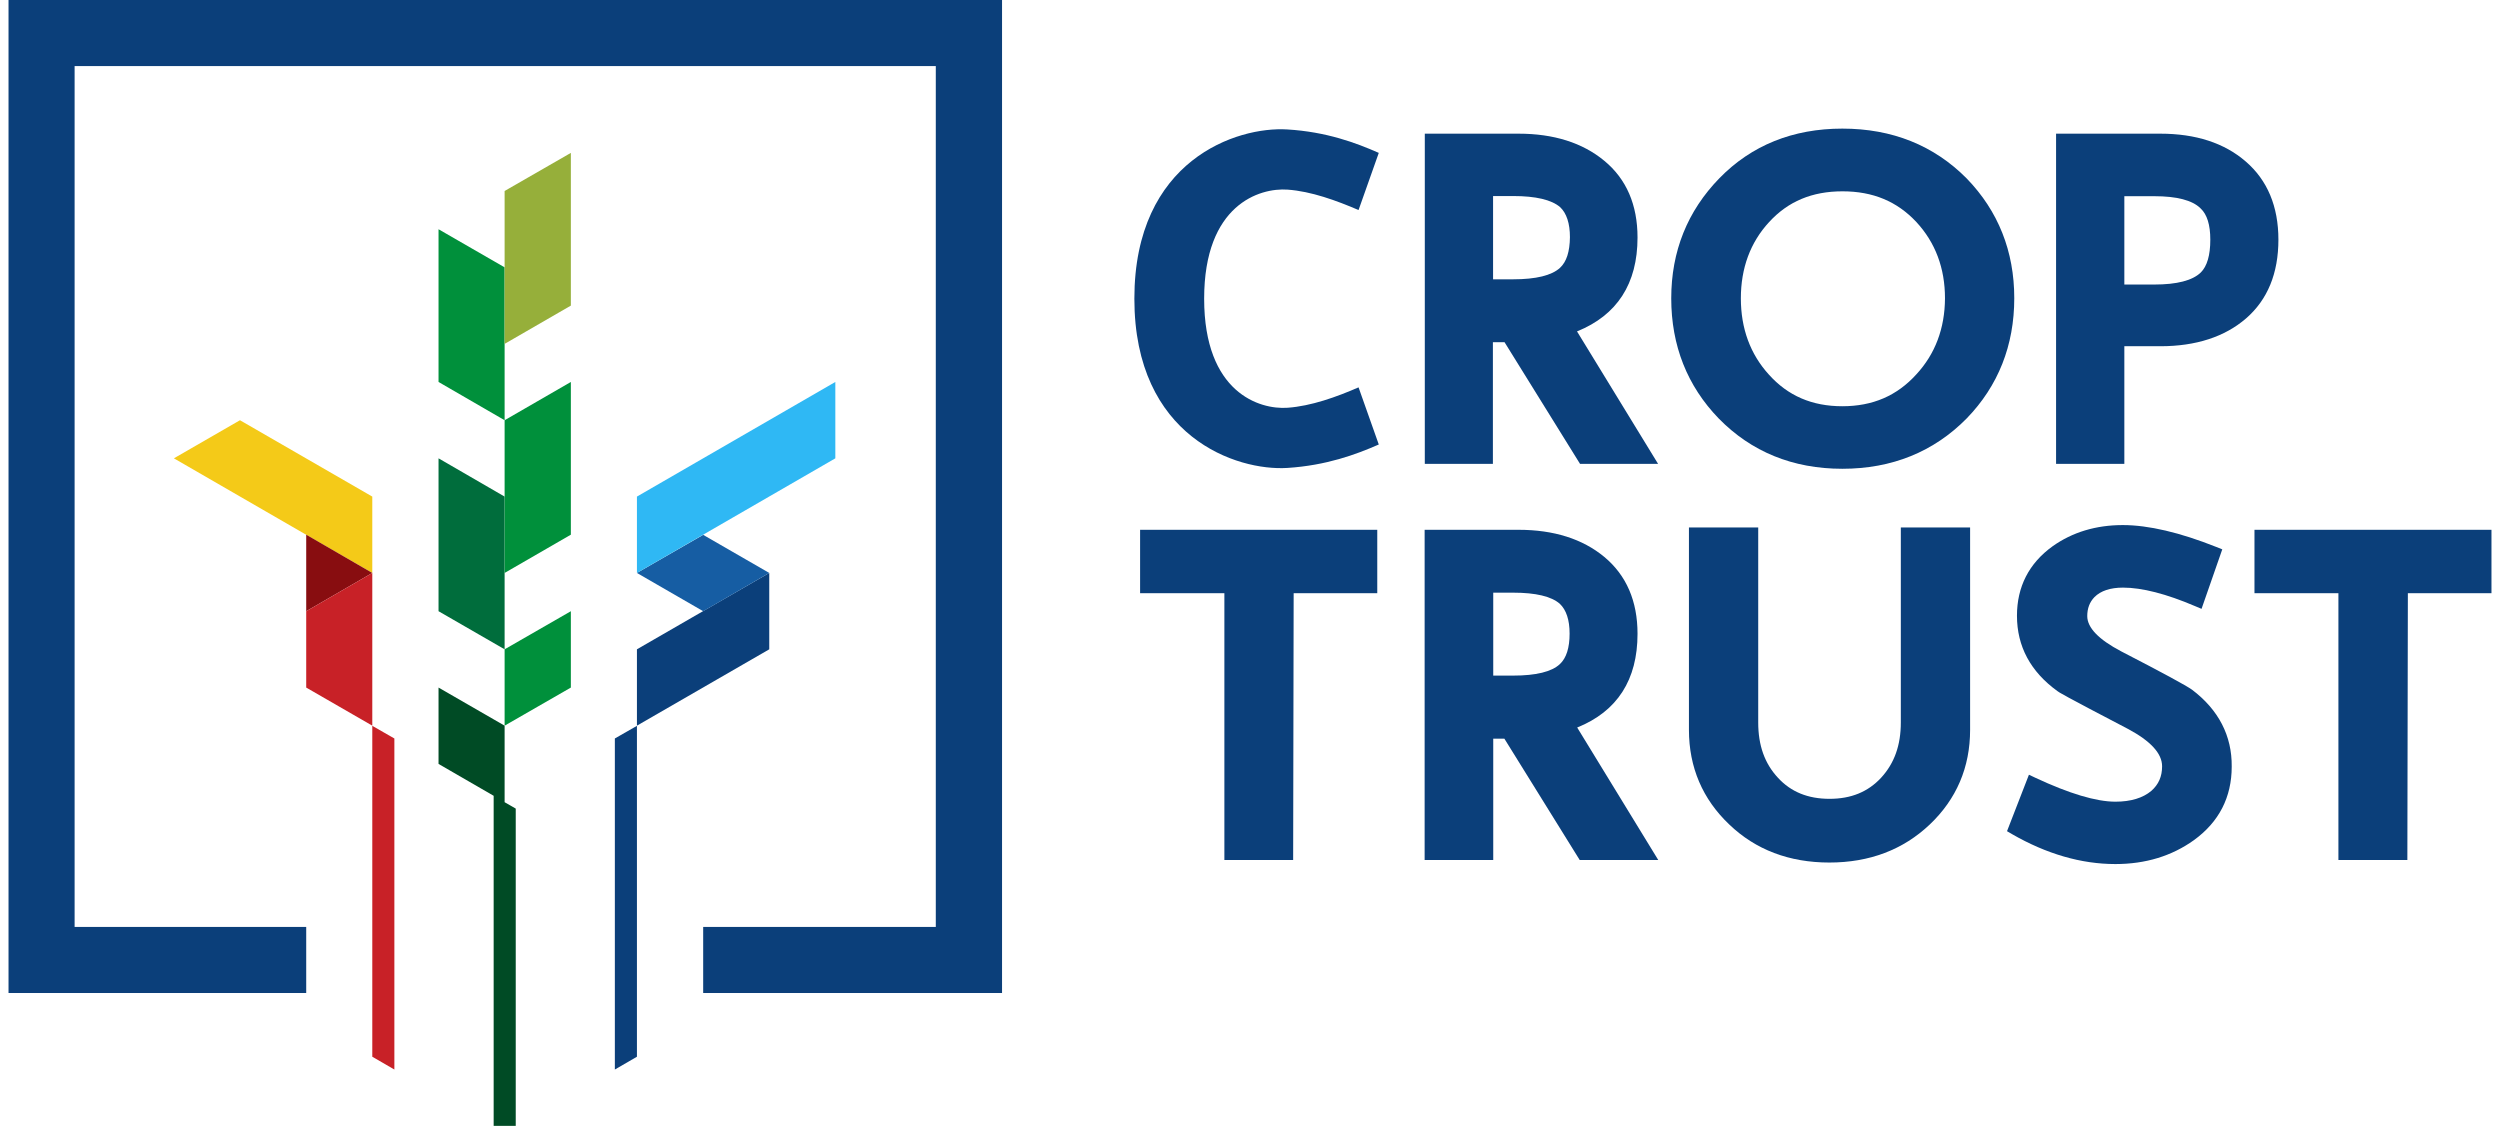
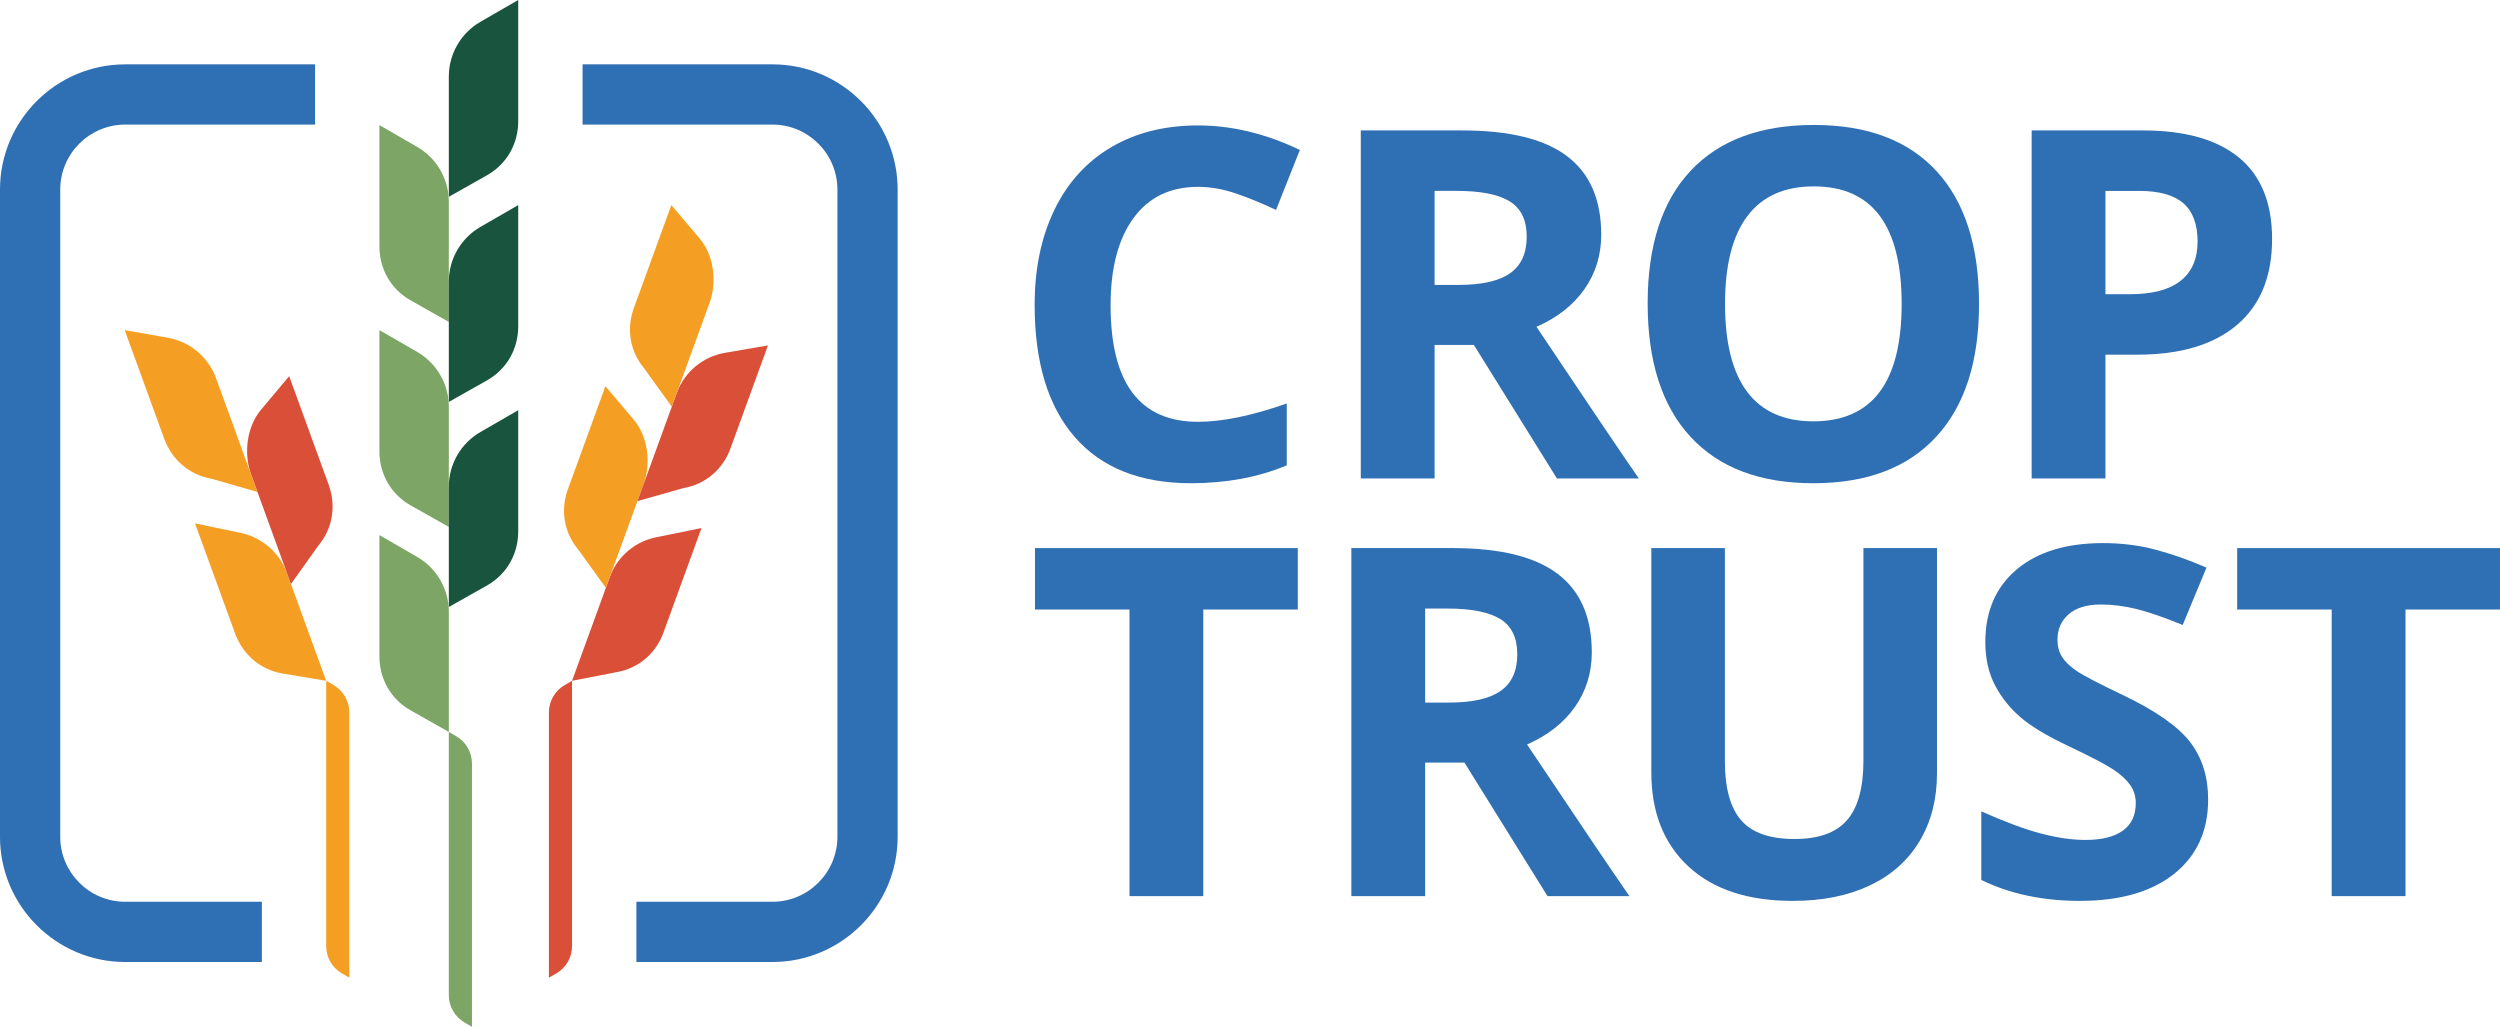
- <svg xmlns="http://www.w3.org/2000/svg" width="373px" height="168px" viewBox="0 0 1473 668">
-   <g class="logo">
-     <polygon fill="#0B3F7A" points="451.3,385.2 451.3,339.9 372.8,385.2 372.8,385.2 372.8,430.5   " />
-     <polygon fill="#165DA3" points="451.3,339.9 412.1,317.3 412.1,317.2 412.1,317.2 412.1,317.2 412.1,317.3 372.8,339.9               412.1,362.6 412.1,362.6 412.1,362.6 412.1,362.6   " />
-     <polygon fill="#2FB8F4" points="372.8,294.6 372.8,339.9 490.5,271.9 490.5,226.6   " />
-     <polygon fill="#F4CA18" points="137.3,249.3 98.1,271.9 215.8,339.9 215.8,294.6  " />
-     <polygon fill="#880D10" points="176.6,317.2 215.8,339.9 176.6,362.6   " />
-     <polygon fill="#C82127" points="215.8,339.9 176.6,362.6 176.6,407.9 176.6,407.9 215.8,430.5   " />
-     <polygon fill="#C82127" points="215.8,430.6 215.8,626.9 228.9,634.5 228.9,438.1   " />
-     <polygon fill="#0B3F7A" points="359.7,438.1 359.7,634.5 372.8,626.9 372.8,430.6   " />
-     <polygon fill="#00903B" points="333.6,407.9 333.6,407.9 333.6,362.6 294.3,385.2 294.3,385.2 294.3,430.5   " />
-     <polygon fill="#006D3C" points="255.1,271.9 255.1,362.6 294.3,385.2 294.3,294.6   " />
-     <polygon fill="#00903B" points="294.3,249.3 294.3,339.9 333.6,317.2 333.6,226.6   " />
-     <polygon fill="#00903B" points="255.1,136 255.1,226.6 294.3,249.3 294.3,158.6 294.3,158.6   " />
-     <polygon fill="#96AF3A" points="333.6,181.3 333.6,90.7 294.3,113.3 294.3,204 333.6,181.3  " />
-     <polygon fill="#004B25" points="294.3,475.9 294.3,430.5 255.1,407.9 255.1,453.2 287.8,472.1 287.8,667.9 300.9,667.9               300.9,479.7   " />
-     <polygon fill="#0B3F7A" points="0,0 0,589.1 176.6,589.1 176.6,549.9 39.2,549.9 39.2,39.2 550.1,39.2 550.1,549.9 412.1,549.9               412.1,589.1 589.4,589.1 589.4,0   " />
-   </g>
-   <g class="label">
-     <path fill="#0B3F7A" d="M758.8,112.5c14.1,1,29,6.5,42.1,12.1l12-33.9c-13.6-6-31.1-12.5-54.2-13.9c-30-1.9-90.8,18.1-90.8,100.4               c0,82.3,60.8,102.3,90.8,100.4c23.1-1.5,40.5-7.9,54.2-13.9l-12-33.9c-13.1,5.7-28.1,11.1-42.1,12.1c-16.6,1.2-49.5-8.9-49.5-64.7               C709.3,121.4,742.2,111.3,758.8,112.5z" />
-     <polygon fill="#0B3F7A" points="671.3,351.9 721.3,351.9 721.3,510.2 762.1,510.2 762.4,351.9 812,351.9 812,314.3 671.3,314.3               " />
-     <path fill="#0B3F7A" d="M966.4,376c0-19.4-6.6-34.7-19.7-45.6c-12.9-10.7-30-16.1-50.9-16.1h-55.7v195.9h40.7v-72h6.6l44.7,72h46.6               l-48.1-78.6C954.4,422,966.4,403.3,966.4,376z M880.8,351.6h11.8c13.4,0,22.7,2.2,27.7,6.6c3.8,3.6,5.8,9.5,5.8,17.7               c0,8.4-1.9,14.5-5.8,18.1c-4.8,4.5-14.1,6.8-27.7,6.8h-11.8V351.6z" />
-     <path fill="#0B3F7A" d="M1080.2,511.7c23.8,0,43.8-7.6,59.6-22.6c15.8-15,23.9-33.9,23.9-56.1V312.9h-41.1v115.7               c0,13.5-3.8,24.2-11.7,32.8c-7.8,8.4-17.8,12.5-30.6,12.5h0c-12.8,0-22.9-4.1-30.6-12.5c-7.9-8.5-11.7-19.2-11.7-32.8V312.9h-41.1               V433c0,22.2,8.1,41.1,23.9,56.1C1036.4,504.1,1056.4,511.7,1080.2,511.7L1080.2,511.7z" />
-     <path fill="#0B3F7A" d="M1295.4,409.2L1295.4,409.2c-3.5-2.5-17.3-10-42.1-22.8c-13.3-7-20.1-14-20.1-20.9c0-4.6,1.4-8.3,4.3-11.3               c3.7-3.7,9.4-5.6,16.9-5.6c11.3,0,25.7,3.7,42.8,11l3.8,1.6l12.3-35.3l-3.5-1.4c-21.6-8.6-40.3-13-55.5-13               c-15.9,0-29.9,4.2-41.7,12.6c-14,10.1-21.1,24-21.1,41.2c0,18.2,8.1,33.2,24,44.7c0.7,0.6,2.9,2.1,41.8,22.4               c13.5,7.2,20.3,14.6,20.3,22.2c0,6.1-2.1,10.8-6.4,14.6c-5,4.2-12.2,6.4-21.3,6.4c-11.4,0-27.4-4.8-47.5-14.2l-3.8-1.8l-13,33.5               l2.9,1.7c20.5,11.8,41.1,17.8,61.4,17.8c17.9,0,33.5-4.8,46.6-14.2c14.9-10.8,22.4-25.5,22.4-43.6               C1319.1,436.5,1311.1,421.1,1295.4,409.2z" />
-     <polygon fill="#0B3F7A" points="1332.4,314.3 1332.4,351.9 1382.2,351.9 1382.2,510.2 1423.1,510.2 1423.4,351.9 1473,351.9               1473,314.3  " />
-     <path fill="#0B3F7A" d="M1255.3,205.4h21.3c21.1,0,38.2-5.6,50.8-16.5c12.8-11.1,19.2-26.8,19.2-46.7c0-19.7-6.5-35.3-19.4-46.4               c-12.7-11-29.7-16.5-50.7-16.5h-61.8v195.9h40.5V205.4z M1255.3,116.4h17.8c13.2,0,22.4,2.4,27.2,7.1l0.1,0.1               c3.9,3.6,5.8,9.8,5.8,18.6c0,9.2-1.9,15.8-5.7,19.5c-4.9,4.7-14.1,7.1-27.5,7.1h-17.8V116.4z" />
-     <path fill="#0B3F7A" d="M1087.9,278.1c29.5,0,54.3-10.1,73.8-29.9c18.7-19.3,28.2-43.3,28.2-71.3c0-27.8-9.5-51.7-28.2-71               c-19.5-19.7-44.3-29.6-73.8-29.6c-29.3,0-53.9,9.9-72.9,29.4c-19,19.5-28.6,43.4-28.6,71.3c0,28,9.5,52,28.2,71.3               C1033.9,268,1058.5,278.1,1087.9,278.1z M1131.8,222.1L1131.8,222.1c-11.5,12.7-25.9,18.9-43.9,18.9c-18,0-32.3-6.2-43.6-18.8l0,0               c-11-12.1-16.6-27.3-16.6-45.2c0-17.9,5.6-33.2,16.8-45.3c11.2-12.2,25.4-18.2,43.5-18.2c18.1,0,32.4,6,43.8,18.2               c11.3,12.2,17,27.4,17,45.3C1148.7,194.8,1143,210,1131.8,222.1z" />
-     <path fill="#0B3F7A" d="M880.6,203h6.9l44.8,72.2h46.3l-48.1-78.6c23.8-9.6,35.9-28.3,35.9-55.7c0-19.4-6.6-34.7-19.7-45.5               c-12.9-10.7-30-16.1-50.9-16.1h-55.6v195.9h40.4V203z M920.4,158.9c-4.9,4.5-14.2,6.8-27.8,6.8h-11.9v-49.4h11.9               c13.4,0,22.8,2.2,27.9,6.6c3.8,3.6,5.8,9.6,5.8,17.8C926.2,149.3,924.3,155.3,920.4,158.9z" />
+ <svg xmlns="http://www.w3.org/2000/svg" width="70.401mm" height="28.914mm" viewBox="0 0 70.401 28.914" version="1.1" id="svg716">
+   <defs id="defs713">
+     <clipPath clipPathUnits="userSpaceOnUse" id="clipPath60">
+       <path d="m 381.883,269.222 h 199.562 v 81.962 H 381.883 Z" id="path58" />
+     </clipPath>
+   </defs>
+   <g id="layer1" transform="translate(-132.62,-86.79929)">
+     <g id="g54" transform="matrix(0.3527778,0,0,-0.3527778,-2.099839,210.6892)">
+       <g id="g56" clip-path="url(#clipPath60)">
+         <g id="g62" transform="translate(402.7843,279.2006)">
+           <path d="m 0,0 h -10.906 c -2.86,0 -5.187,2.327 -5.187,5.188 V 56.85 c 0,2.861 2.327,5.188 5.187,5.188 H 4.25 v 4.808 h -15.156 c -5.511,0 -9.996,-4.484 -9.996,-9.996 V 5.188 c 0,-5.512 4.485,-9.996 9.996,-9.996 H 0 Z" style="fill:#2f6fb3;fill-opacity:1;fill-rule:nonzero;stroke:none" id="path64" />
+         </g>
+         <g id="g66" transform="translate(443.5413,346.0471)">
+           <path d="M 0,0 H -15.156 V -4.808 H 0 c 2.861,0 5.188,-2.327 5.188,-5.188 v -51.663 c 0,-2.86 -2.327,-5.187 -5.188,-5.187 h -10.859 v -4.808 H 0 c 5.512,0 9.996,4.484 9.996,9.995 V -9.996 C 9.996,-4.484 5.512,0 0,0" style="fill:#2f6fb3;fill-opacity:1;fill-rule:nonzero;stroke:none" id="path68" />
+         </g>
+         <g id="g70" transform="translate(417.71,292.7574)">
+           <path d="m 0,0 v -21.012 c 0,-0.902 0.481,-1.734 1.261,-2.185 l 0.586,-0.338 v 21.013 c 0,0.901 -0.481,1.734 -1.262,2.184 z" style="fill:#7ca566;fill-opacity:1;fill-rule:nonzero;stroke:none" id="path72" />
+         </g>
+         <g id="g74" transform="translate(407.92,296.8392)">
+           <path d="m 0,0 v -21.178 c 0,-0.901 0.481,-1.734 1.261,-2.184 l 0.586,-0.339 v 21.179 c 0,0.901 -0.481,1.734 -1.262,2.184 z" style="fill:#f59e24;fill-opacity:1;fill-rule:nonzero;stroke:none" id="path76" />
+         </g>
+         <g id="g78" transform="translate(427.5464,296.8394)">
+           <path d="m 0,0 v -21.178 c 0,-0.902 -0.481,-1.734 -1.261,-2.184 l -0.586,-0.339 v 21.178 c 0,0.902 0.481,1.734 1.262,2.185 z" style="fill:#da4f37;fill-opacity:1;fill-rule:nonzero;stroke:none" id="path80" />
+         </g>
+         <g id="g82" transform="translate(423.2499,341.5179)">
+           <path d="M 0,0 V 9.667 L -3.017,7.925 C -4.578,7.024 -5.54,5.358 -5.54,3.556 v -9.6 l 3.085,1.742 C -0.894,-3.401 0,-1.802 0,0" style="fill:#18543e;fill-opacity:1;fill-rule:nonzero;stroke:none" id="path84" />
+         </g>
+         <g id="g86" transform="translate(412.1699,315.1657)">
+           <path d="M 0,0 V 9.667 L 3.017,7.925 C 4.578,7.024 5.54,5.358 5.54,3.556 v -9.6 L 2.455,-4.302 C 0.894,-3.401 0,-1.802 0,0" style="fill:#7ca566;fill-opacity:1;fill-rule:nonzero;stroke:none" id="path88" />
+         </g>
+         <g id="g90" transform="translate(412.1699,331.5299)">
+           <path d="M 0,0 V 9.667 L 3.017,7.925 C 4.578,7.024 5.54,5.358 5.54,3.556 v -9.6 L 2.455,-4.302 C 0.894,-3.401 0,-1.802 0,0" style="fill:#7ca566;fill-opacity:1;fill-rule:nonzero;stroke:none" id="path92" />
+         </g>
+         <g id="g94" transform="translate(412.1699,298.8015)">
+           <path d="M 0,0 V 9.667 L 3.017,7.925 C 4.578,7.024 5.54,5.358 5.54,3.556 v -9.6 L 2.455,-4.302 C 0.894,-3.401 0,-1.802 0,0" style="fill:#7ca566;fill-opacity:1;fill-rule:nonzero;stroke:none" id="path96" />
+         </g>
+         <g id="g98" transform="translate(423.2499,325.1455)">
+           <path d="M 0,0 V 9.667 L -3.017,7.925 C -4.578,7.024 -5.54,5.358 -5.54,3.556 v -9.6 l 3.085,1.742 C -0.894,-3.401 0,-1.802 0,0" style="fill:#18543e;fill-opacity:1;fill-rule:nonzero;stroke:none" id="path100" />
+         </g>
+         <g id="g102" transform="translate(423.2499,308.7732)">
+           <path d="M 0,0 V 9.667 L -3.017,7.925 C -4.578,7.024 -5.54,5.358 -5.54,3.556 v -9.6 l 3.085,1.742 C -0.894,-3.401 0,-1.802 0,0" style="fill:#18543e;fill-opacity:1;fill-rule:nonzero;stroke:none" id="path104" />
+         </g>
+         <g id="g106" transform="translate(400.6472,300.624)">
+           <path d="M 0,0 -3.196,8.78 0.279,8.056 C 2.054,7.743 3.527,6.507 4.143,4.813 l 3.13,-8.598 -3.494,0.582 C 2.004,-2.89 0.616,-1.694 0,0" style="fill:#f59e24;fill-opacity:1;fill-rule:nonzero;stroke:none" id="path108" />
+         </g>
+         <g id="g110" transform="translate(408.1176,312.4941)">
+           <path d="M 0,0 -3.152,8.661 -5.392,5.992 C -6.551,4.611 -6.798,2.481 -6.182,0.787 l 3.173,-8.717 2.173,3.048 C 0.323,-3.501 0.616,-1.694 0,0" style="fill:#da4f37;fill-opacity:1;fill-rule:nonzero;stroke:none" id="path112" />
+         </g>
+         <g id="g114" transform="translate(394.9884,316.1714)">
+           <path d="M 0,0 -3.152,8.661 0.279,8.056 C 2.054,7.743 3.527,6.507 4.144,4.813 L 7.446,-4.259 3.779,-3.203 C 2.004,-2.89 0.616,-1.694 0,0" style="fill:#f59e24;fill-opacity:1;fill-rule:nonzero;stroke:none" id="path116" />
+         </g>
+         <g id="g118" transform="translate(434.8426,300.6879)">
+           <path d="M 0,0 3.037,8.345 -0.431,7.638 C -2.203,7.333 -3.671,6.111 -4.282,4.434 l -3.014,-8.282 3.531,0.684 C -1.992,-2.859 -0.611,-1.678 0,0" style="fill:#da4f37;fill-opacity:1;fill-rule:nonzero;stroke:none" id="path120" />
+         </g>
+         <g id="g122" transform="translate(427.215,312.1293)">
+           <path d="M 0,0 2.994,8.227 5.24,5.573 C 6.401,4.201 6.655,2.087 6.044,0.409 L 3.03,-7.873 0.85,-4.844 C -0.312,-3.471 -0.611,-1.678 0,0" style="fill:#f59e24;fill-opacity:1;fill-rule:nonzero;stroke:none" id="path124" />
+         </g>
+         <g id="g126" transform="translate(440.1903,315.3836)">
+           <path d="M 0,0 2.994,8.227 -0.431,7.638 C -2.203,7.333 -3.671,6.111 -4.282,4.434 l -3.142,-8.635 3.659,1.037 C -1.992,-2.859 -0.611,-1.678 0,0" style="fill:#da4f37;fill-opacity:1;fill-rule:nonzero;stroke:none" id="path128" />
+         </g>
+         <g id="g130" transform="translate(432.4783,326.5902)">
+           <path d="M 0,0 2.994,8.227 5.24,5.573 C 6.401,4.201 6.655,2.087 6.044,0.409 L 3.03,-7.873 0.85,-4.844 C -0.312,-3.471 -0.611,-1.678 0,0" style="fill:#f59e24;fill-opacity:1;fill-rule:nonzero;stroke:none" id="path132" />
+         </g>
+         <g id="g134" transform="translate(477.5096,336.2685)">
+           <path d="m 0,0 c -2.217,0 -3.933,-0.833 -5.15,-2.499 -1.216,-1.666 -1.824,-3.987 -1.824,-6.964 0,-6.195 2.325,-9.292 6.974,-9.292 1.951,0 4.314,0.487 7.088,1.463 v -4.941 c -2.28,-0.95 -4.827,-1.425 -7.639,-1.425 -4.042,0 -7.133,1.225 -9.273,3.677 -2.141,2.451 -3.212,5.97 -3.212,10.556 0,2.888 0.526,5.418 1.577,7.591 1.052,2.173 2.562,3.839 4.532,4.998 1.97,1.159 4.279,1.739 6.927,1.739 2.698,0 5.409,-0.653 8.133,-1.958 l -1.9,-4.788 C 5.194,-1.349 4.149,-0.919 3.097,-0.551 2.046,-0.184 1.013,0 0,0" style="fill:#2f6fb3;fill-opacity:1;fill-rule:nonzero;stroke:none" id="path136" />
+         </g>
+         <g id="g138" transform="translate(496.398,328.4395)">
+           <path d="m 0,0 h 1.9 c 1.862,0 3.237,0.31 4.124,0.931 0.887,0.621 1.33,1.596 1.33,2.927 0,1.317 -0.453,2.254 -1.358,2.812 -0.907,0.557 -2.31,0.836 -4.21,0.836 H 0 Z m 0,-4.789 v -10.66 h -5.891 v 27.782 h 8.095 c 3.775,0 6.569,-0.688 8.38,-2.062 1.812,-1.375 2.718,-3.462 2.718,-6.261 0,-1.635 -0.45,-3.088 -1.349,-4.362 -0.9,-1.273 -2.173,-2.27 -3.82,-2.992 4.18,-6.246 6.904,-10.281 8.171,-12.105 H 9.767 l -6.631,10.66 z" style="fill:#2f6fb3;fill-opacity:1;fill-rule:nonzero;stroke:none" id="path140" />
+         </g>
+         <g id="g142" transform="translate(519.5826,326.9193)">
+           <path d="m 0,0 c 0,-3.104 0.589,-5.441 1.767,-7.012 1.178,-1.571 2.939,-2.356 5.283,-2.356 4.7,0 7.05,3.122 7.05,9.368 0,6.258 -2.337,9.387 -7.012,9.387 C 4.744,9.387 2.977,8.599 1.786,7.021 0.595,5.444 0,3.104 0,0 m 20.276,0 c 0,-4.599 -1.141,-8.133 -3.421,-10.603 -2.28,-2.471 -5.548,-3.706 -9.805,-3.706 -4.256,0 -7.525,1.235 -9.805,3.706 -2.281,2.47 -3.421,6.017 -3.421,10.641 0,4.624 1.143,8.155 3.43,10.594 2.287,2.439 5.565,3.658 9.834,3.658 4.269,0 7.534,-1.229 9.796,-3.687 C 19.145,8.146 20.276,4.611 20.276,0" style="fill:#2f6fb3;fill-opacity:1;fill-rule:nonzero;stroke:none" id="path144" />
+         </g>
+         <g id="g146" transform="translate(549.9504,327.6983)">
+           <path d="m 0,0 h 1.938 c 1.812,0 3.167,0.358 4.066,1.074 0.9,0.715 1.35,1.757 1.35,3.126 0,1.38 -0.377,2.4 -1.131,3.059 C 5.469,7.918 4.288,8.247 2.679,8.247 H 0 Z m 13.301,4.409 c 0,-2.99 -0.934,-5.277 -2.802,-6.86 C 8.63,-4.035 5.973,-4.827 2.527,-4.827 H 0 v -9.881 h -5.891 v 27.782 h 8.874 c 3.37,0 5.932,-0.726 7.687,-2.176 1.754,-1.451 2.631,-3.614 2.631,-6.489" style="fill:#2f6fb3;fill-opacity:1;fill-rule:nonzero;stroke:none" id="path148" />
+         </g>
+         <g id="g150" transform="translate(477.935,279.6509)">
+           <path d="m 0,0 h -5.891 v 22.879 h -7.544 v 4.903 H 7.544 V 22.879 H 0 Z" style="fill:#2f6fb3;fill-opacity:1;fill-rule:nonzero;stroke:none" id="path152" />
+         </g>
+         <g id="g154" transform="translate(495.6452,295.1)">
+           <path d="m 0,0 h 1.901 c 1.862,0 3.236,0.31 4.123,0.931 0.887,0.621 1.33,1.596 1.33,2.927 0,1.317 -0.453,2.254 -1.358,2.812 -0.907,0.557 -2.31,0.836 -4.21,0.836 H 0 Z m 0,-4.789 v -10.66 h -5.891 v 27.782 h 8.095 c 3.775,0 6.569,-0.688 8.38,-2.062 1.812,-1.375 2.718,-3.462 2.718,-6.261 0,-1.635 -0.45,-3.088 -1.349,-4.362 -0.9,-1.273 -2.173,-2.27 -3.819,-2.992 4.18,-6.246 6.904,-10.281 8.17,-12.105 H 9.768 l -6.632,10.66 z" style="fill:#2f6fb3;fill-opacity:1;fill-rule:nonzero;stroke:none" id="path156" />
+         </g>
+         <g id="g158" transform="translate(536.5024,307.4327)">
+           <path d="m 0,0 v -17.976 c 0,-2.053 -0.459,-3.852 -1.378,-5.397 -0.919,-1.546 -2.245,-2.73 -3.981,-3.554 -1.735,-0.823 -3.788,-1.235 -6.157,-1.235 -3.572,0 -6.346,0.915 -8.323,2.746 -1.976,1.831 -2.964,4.336 -2.964,7.516 V 0 h 5.872 v -17.007 c 0,-2.141 0.43,-3.712 1.292,-4.713 0.861,-1.001 2.286,-1.501 4.275,-1.501 1.926,0 3.322,0.503 4.19,1.511 0.868,1.007 1.302,2.587 1.302,4.741 V 0 Z" style="fill:#2f6fb3;fill-opacity:1;fill-rule:nonzero;stroke:none" id="path160" />
+         </g>
+         <g id="g162" transform="translate(558.1476,287.366)">
+           <path d="m 0,0 c 0,-2.508 -0.902,-4.485 -2.707,-5.929 -1.806,-1.444 -4.317,-2.166 -7.535,-2.166 -2.964,0 -5.587,0.557 -7.867,1.672 v 5.473 c 1.875,-0.836 3.461,-1.425 4.76,-1.767 1.298,-0.343 2.486,-0.513 3.563,-0.513 1.292,0 2.283,0.247 2.974,0.741 0.69,0.494 1.035,1.228 1.035,2.204 0,0.544 -0.152,1.029 -0.455,1.454 -0.305,0.424 -0.751,0.833 -1.34,1.225 -0.589,0.393 -1.79,1.02 -3.602,1.881 -1.697,0.799 -2.97,1.565 -3.819,2.3 -0.848,0.734 -1.527,1.589 -2.033,2.565 -0.507,0.976 -0.76,2.116 -0.76,3.421 0,2.457 0.833,4.389 2.498,5.795 1.667,1.407 3.969,2.11 6.908,2.11 1.444,0 2.822,-0.171 4.133,-0.513 1.311,-0.342 2.682,-0.824 4.114,-1.445 l -1.9,-4.579 c -1.482,0.608 -2.708,1.032 -3.677,1.273 -0.969,0.241 -1.922,0.361 -2.86,0.361 -1.115,0 -1.97,-0.26 -2.565,-0.779 -0.596,-0.52 -0.893,-1.197 -0.893,-2.033 0,-0.52 0.12,-0.973 0.36,-1.359 0.241,-0.387 0.624,-0.76 1.151,-1.121 C -9.992,9.91 -8.747,9.26 -6.784,8.323 -4.187,7.081 -2.406,5.837 -1.444,4.589 -0.481,3.341 0,1.811 0,0" style="fill:#2f6fb3;fill-opacity:1;fill-rule:nonzero;stroke:none" id="path164" />
+         </g>
+         <g id="g166" transform="translate(573.901,279.6509)">
+           <path d="m 0,0 h -5.891 v 22.879 h -7.544 v 4.903 H 7.544 V 22.879 H 0 Z" style="fill:#2f6fb3;fill-opacity:1;fill-rule:nonzero;stroke:none" id="path168" />
+         </g>
+       </g>
+     </g>
  </g>
</svg>
